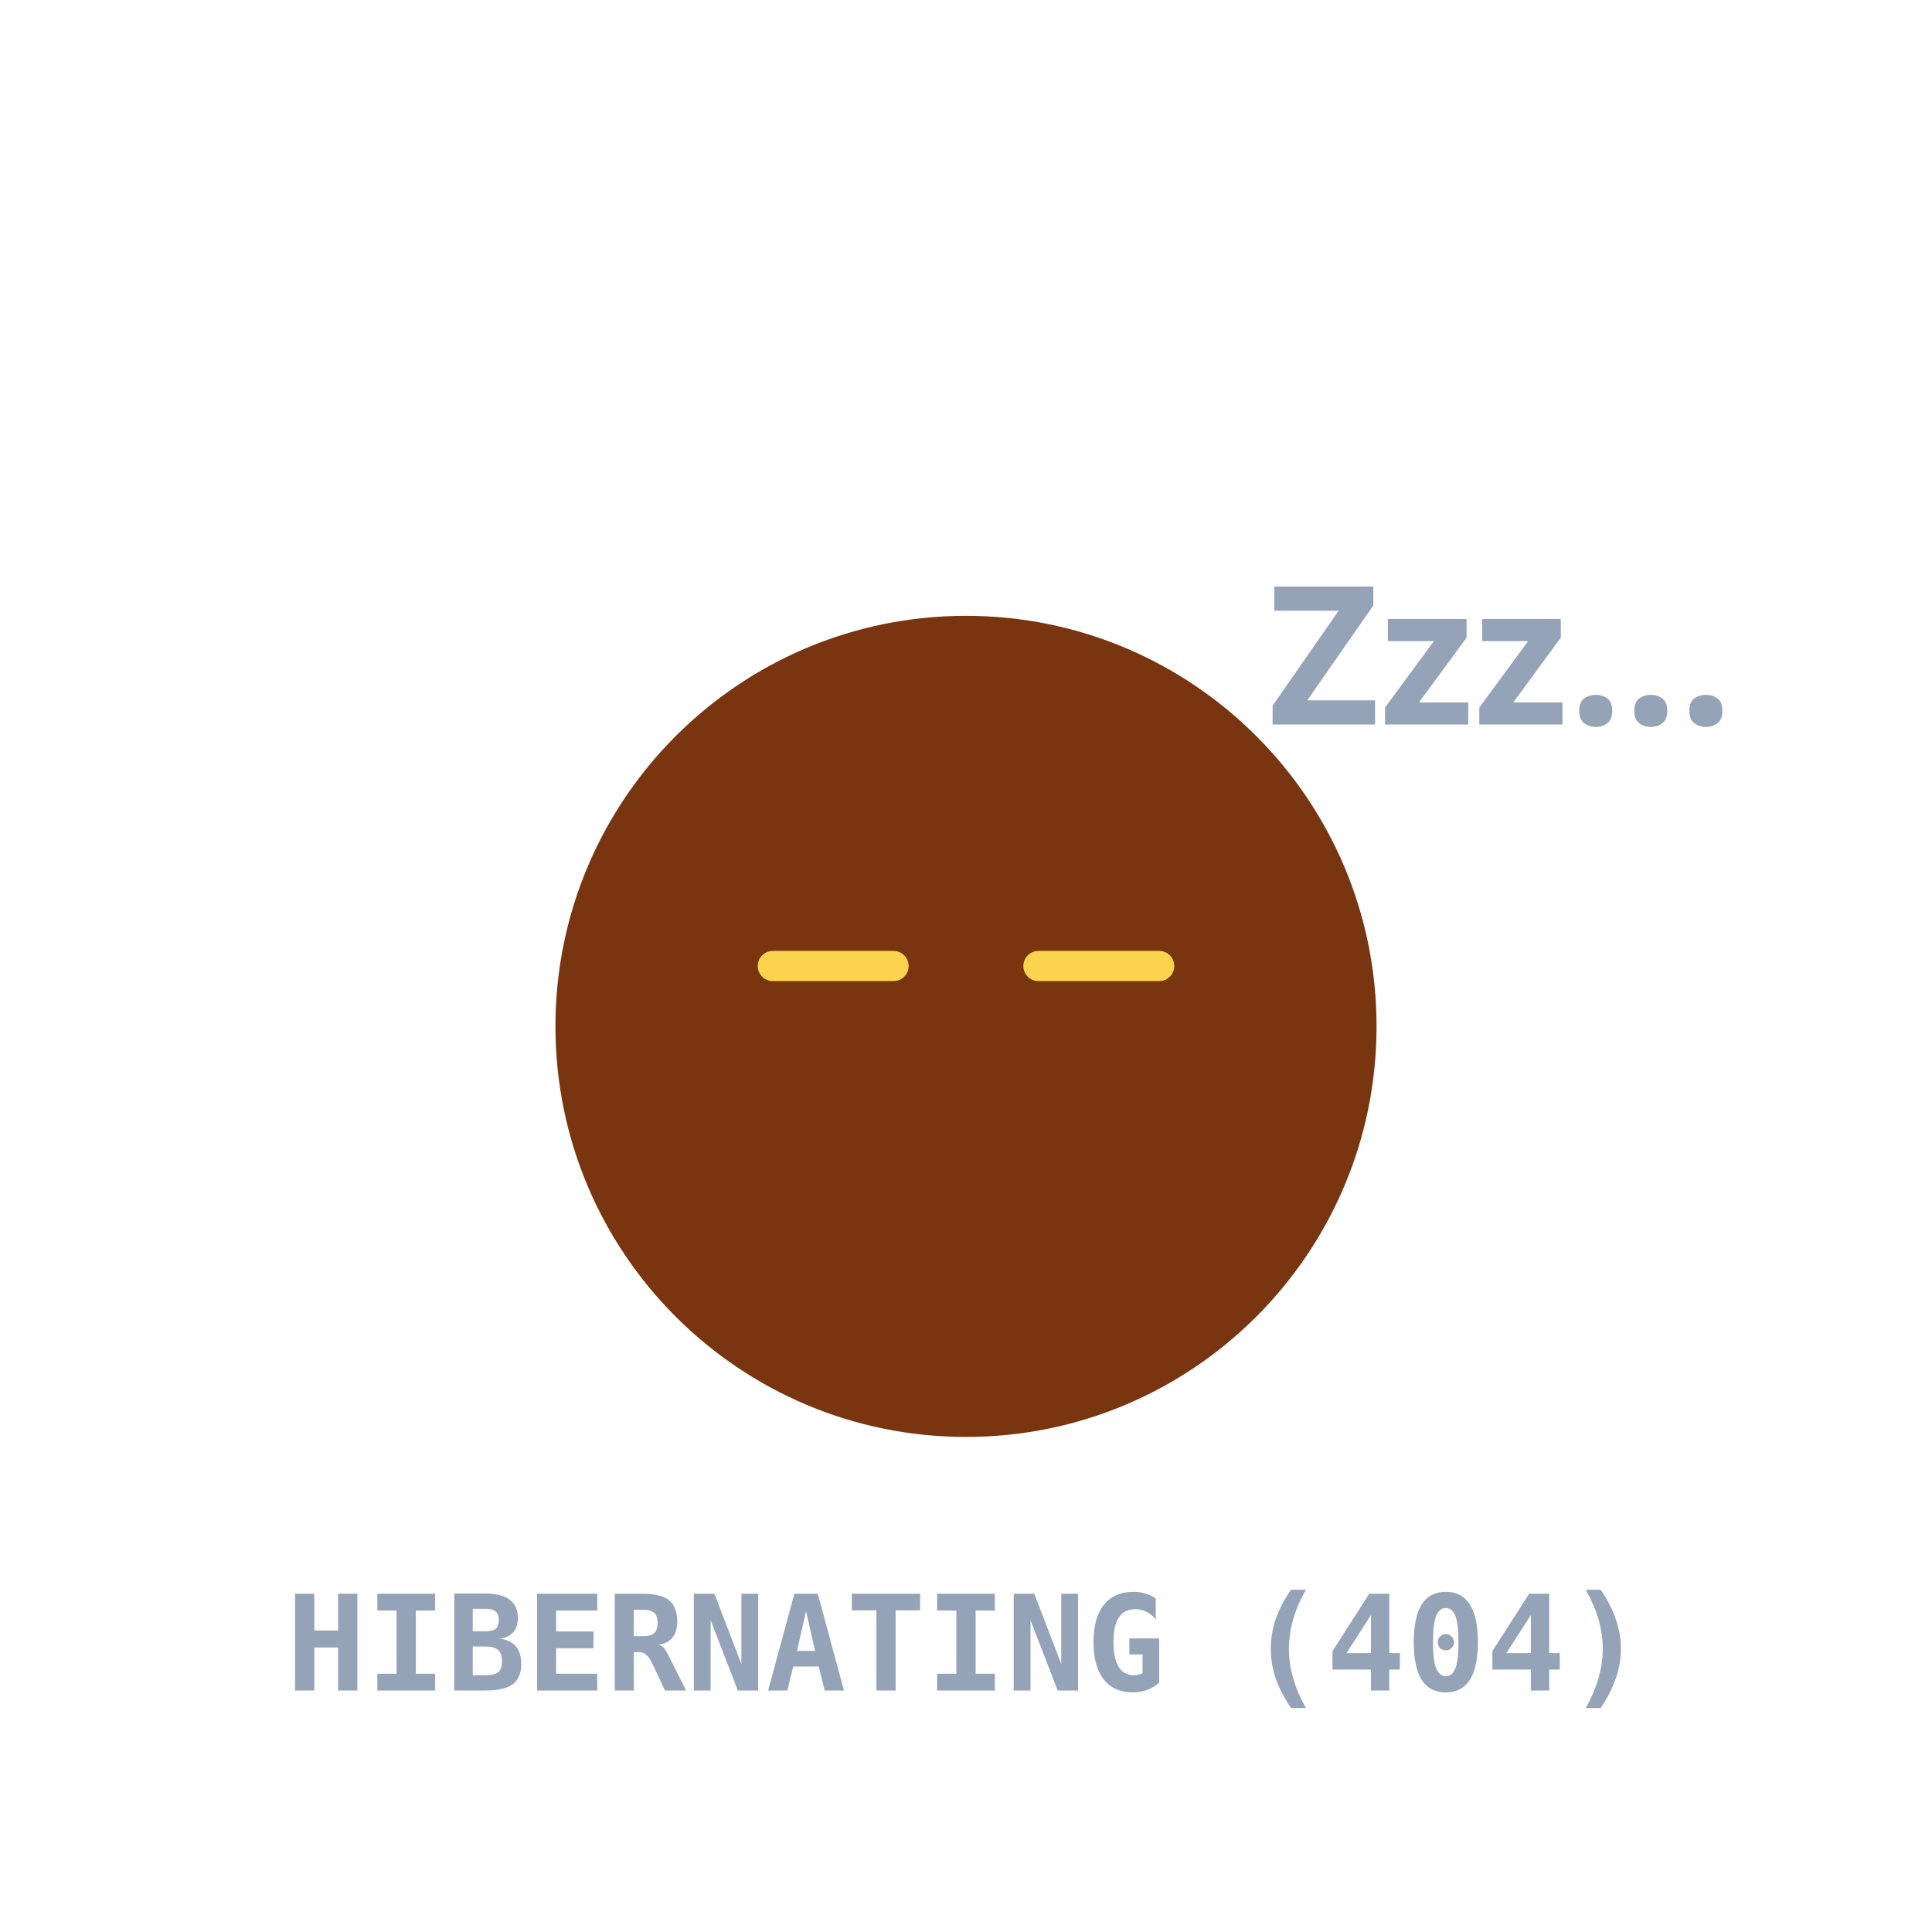
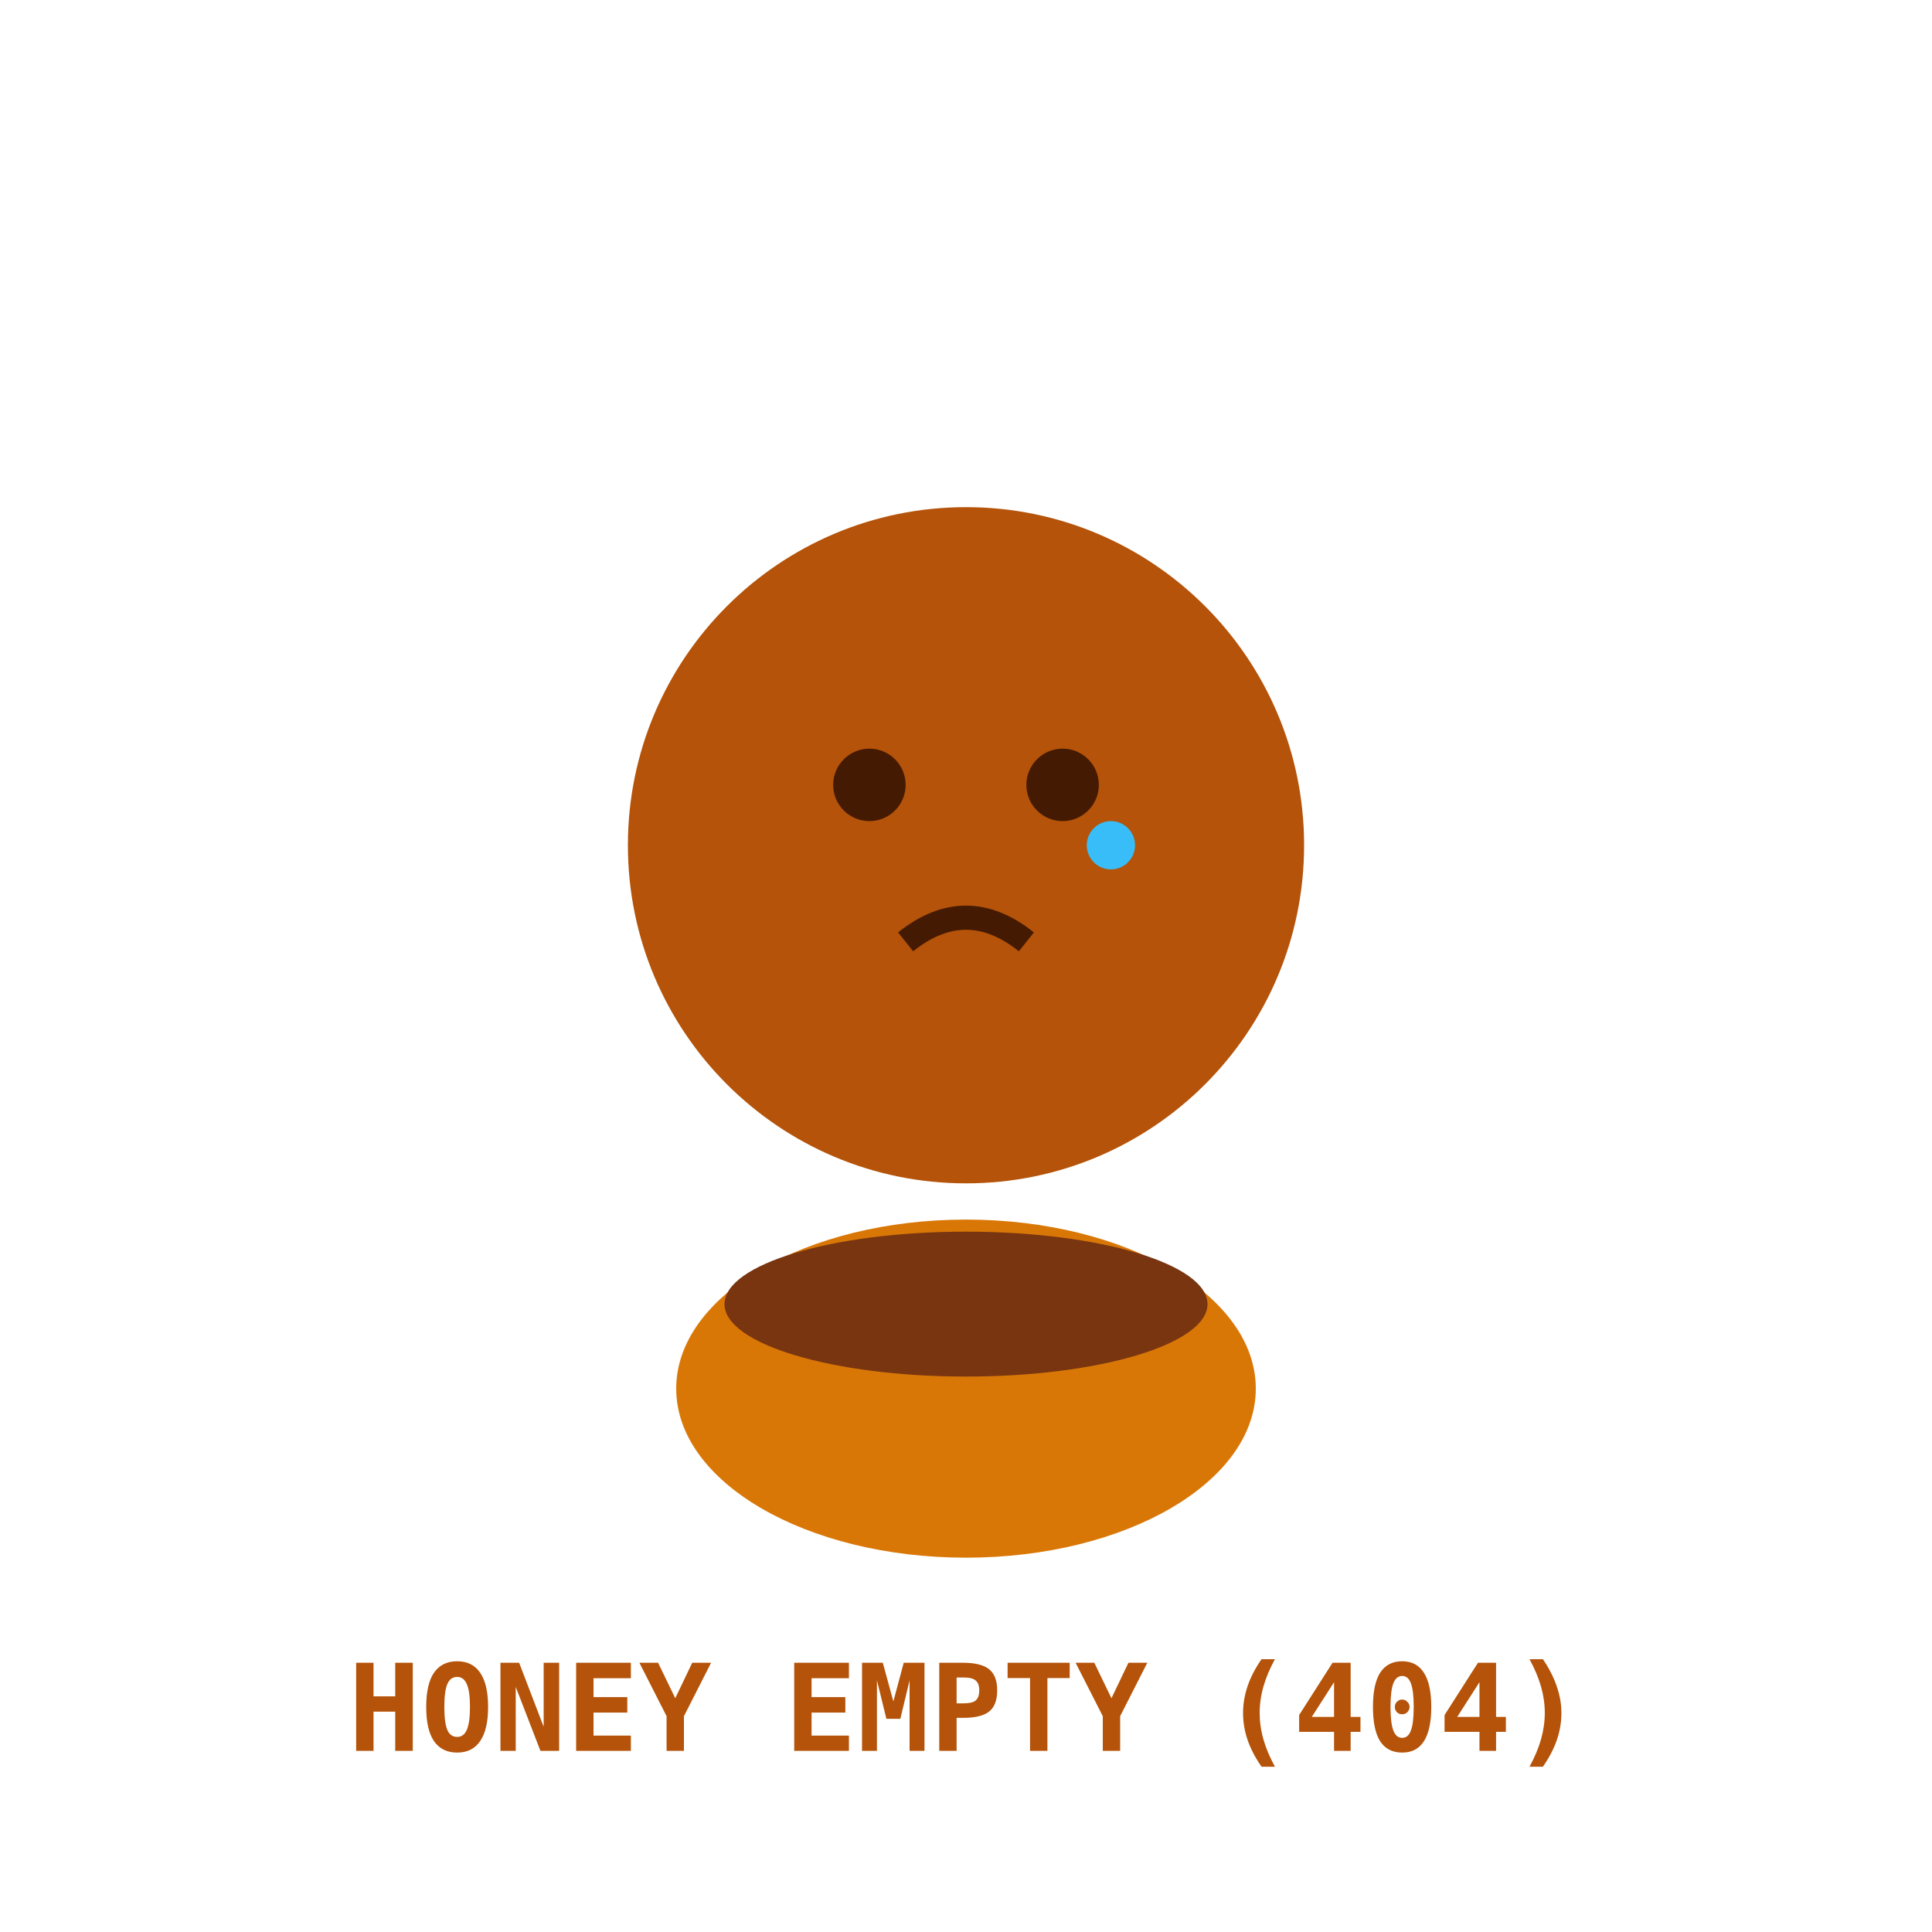
<svg xmlns="http://www.w3.org/2000/svg" viewBox="0 0 160 160" width="100%" height="100%">
-   <g>
-     <circle cx="80" cy="85" r="34" fill="#78350f" />
-     <line x1="64" y1="80" x2="74" y2="80" stroke="#fcd34d" stroke-width="2.5" stroke-linecap="round" />
-     <line x1="86" y1="80" x2="96" y2="80" stroke="#fcd34d" stroke-width="2.5" stroke-linecap="round" />
-     <text x="105" y="60" font-family="sans-serif" font-size="16" font-weight="bold" fill="#94a3b8">Zzz...</text>
-     <text x="80" y="140" font-family="monospace" font-size="11" font-weight="bold" fill="#94a3b8" text-anchor="middle">HIBERNATING (404)</text>
-   </g>
+   <circle cx="80" cy="70" r="28" fill="#b45309" />
+   <circle cx="72" cy="65" r="3" fill="#451a03" />
+   <circle cx="88" cy="65" r="3" fill="#451a03" />
+   <path d="M 75 78 Q 80 74 85 78" fill="none" stroke="#451a03" stroke-width="2" />
+   <circle cx="92" cy="70" r="2" fill="#38bdf8" />
+   <ellipse cx="80" cy="115" rx="24" ry="14" fill="#d97706" />
+   <ellipse cx="80" cy="108" rx="20" ry="6" fill="#78350f" />
+   <text x="80" y="145" font-family="monospace" font-size="10" font-weight="bold" fill="#b45309" text-anchor="middle">HONEY EMPTY (404)</text>
</svg>
